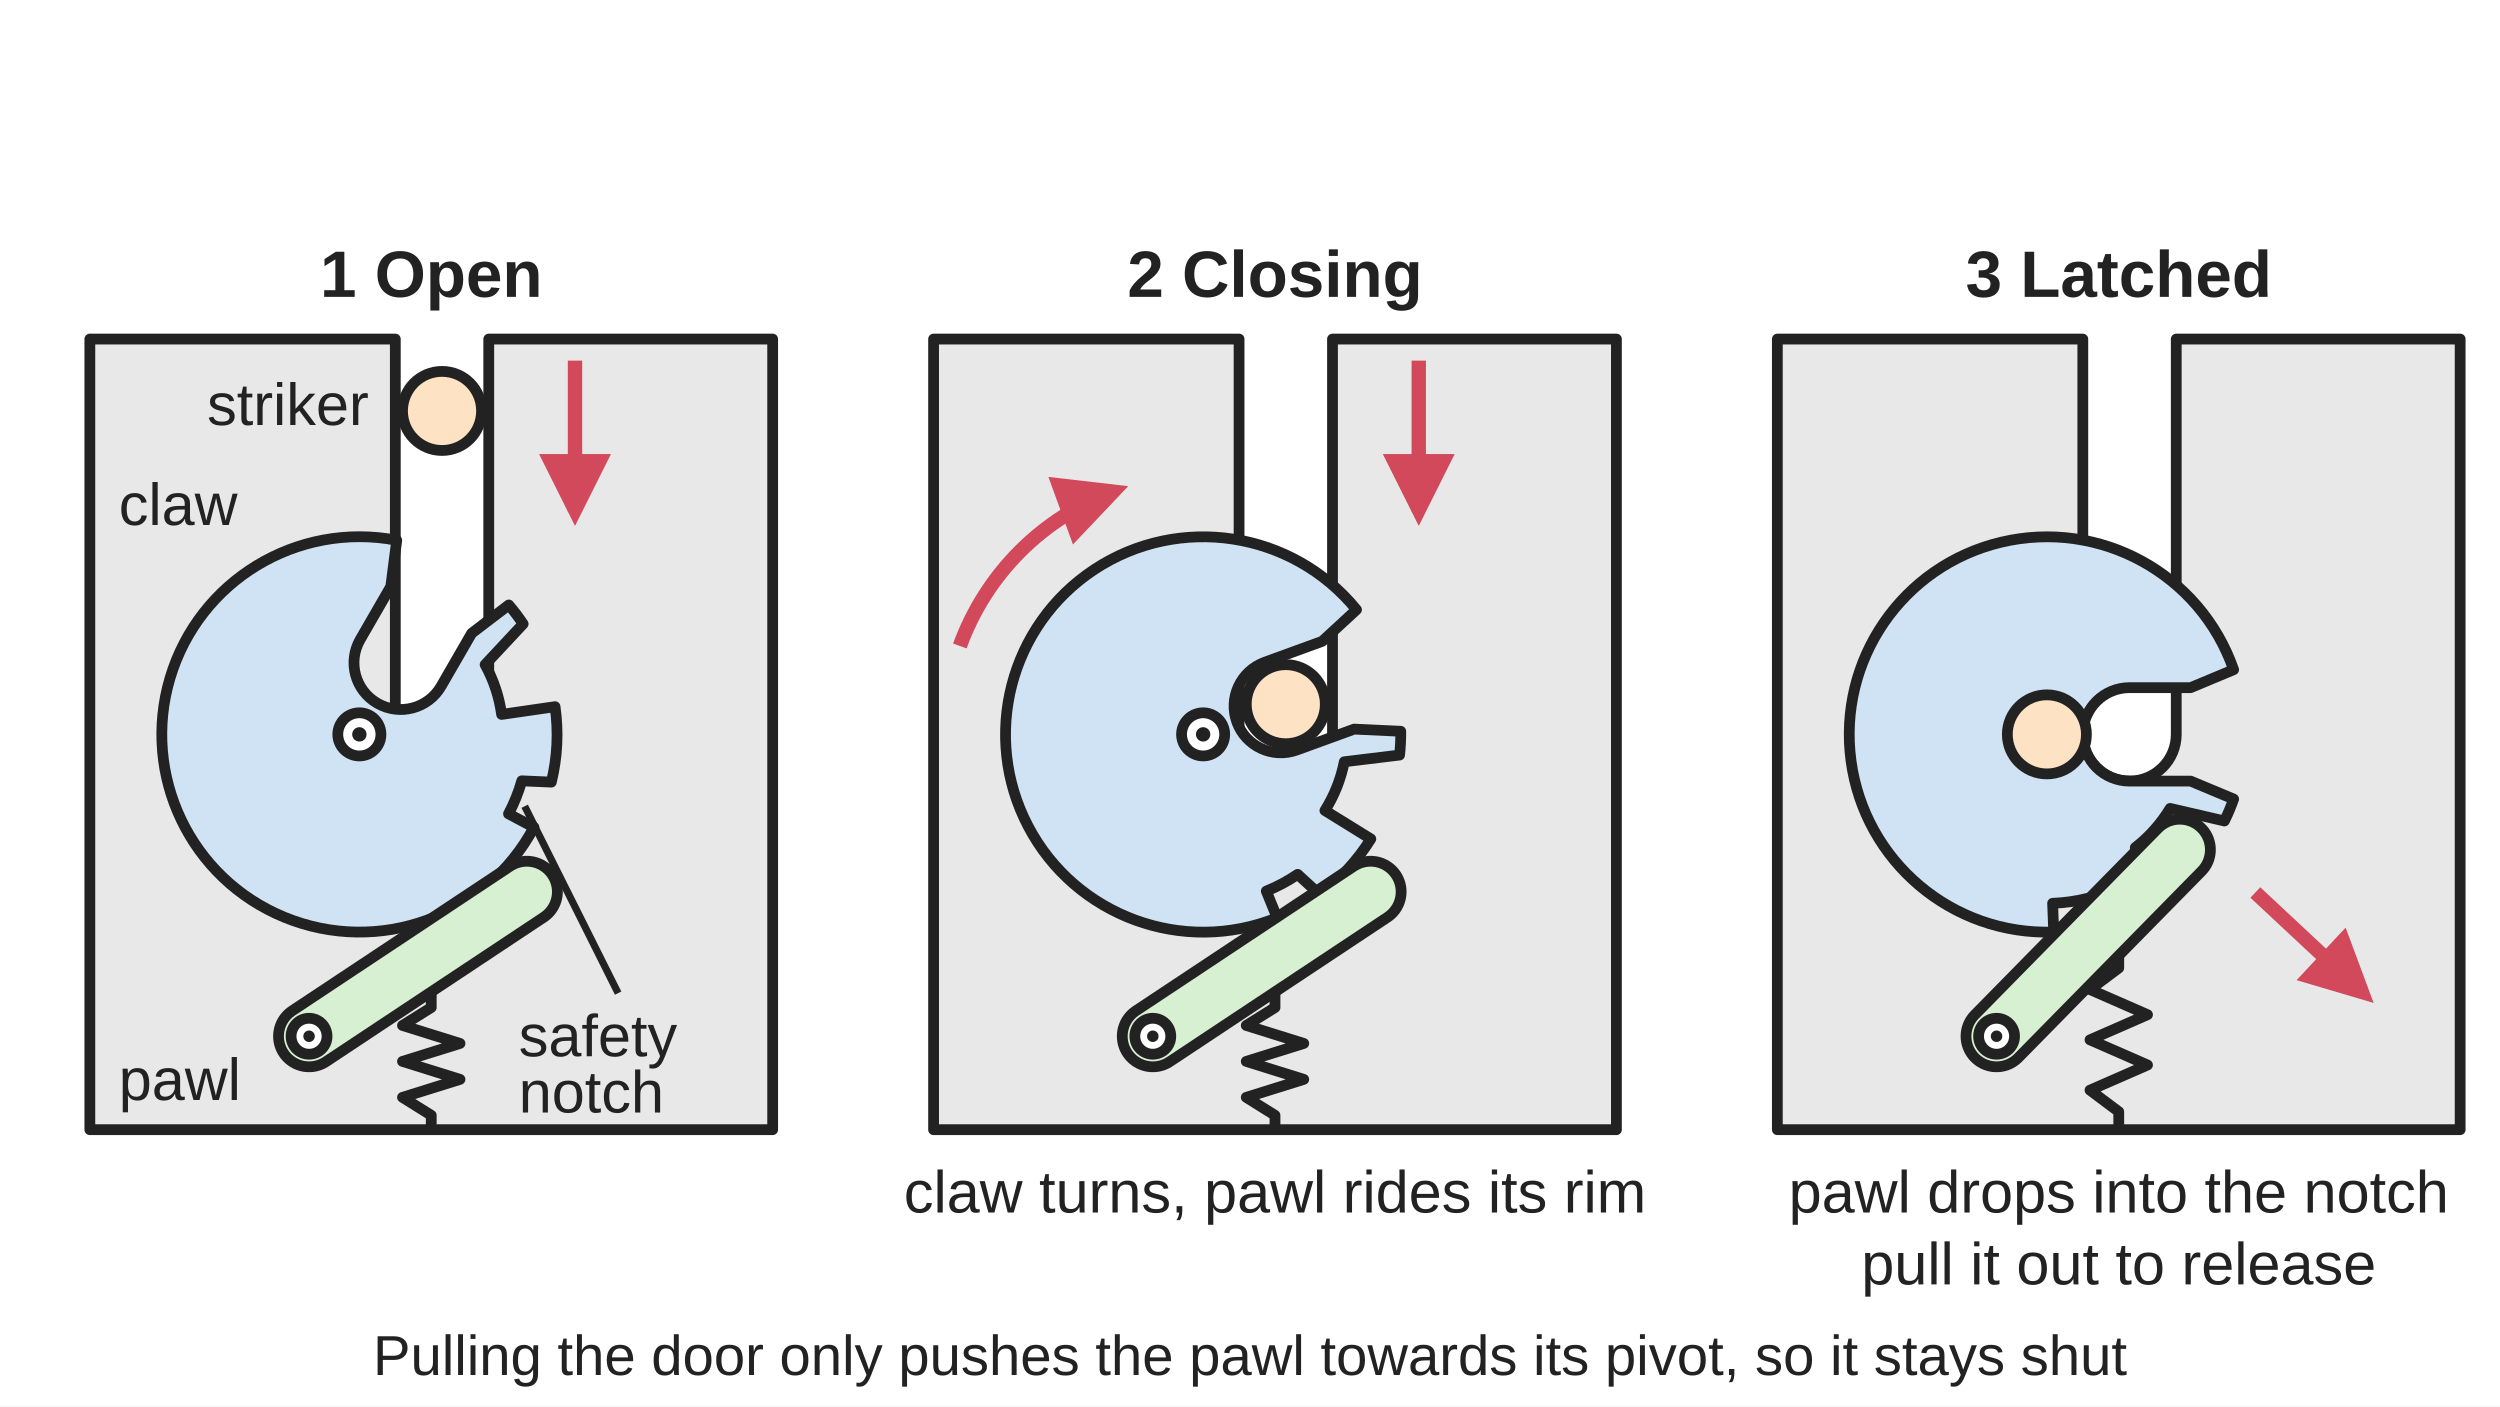
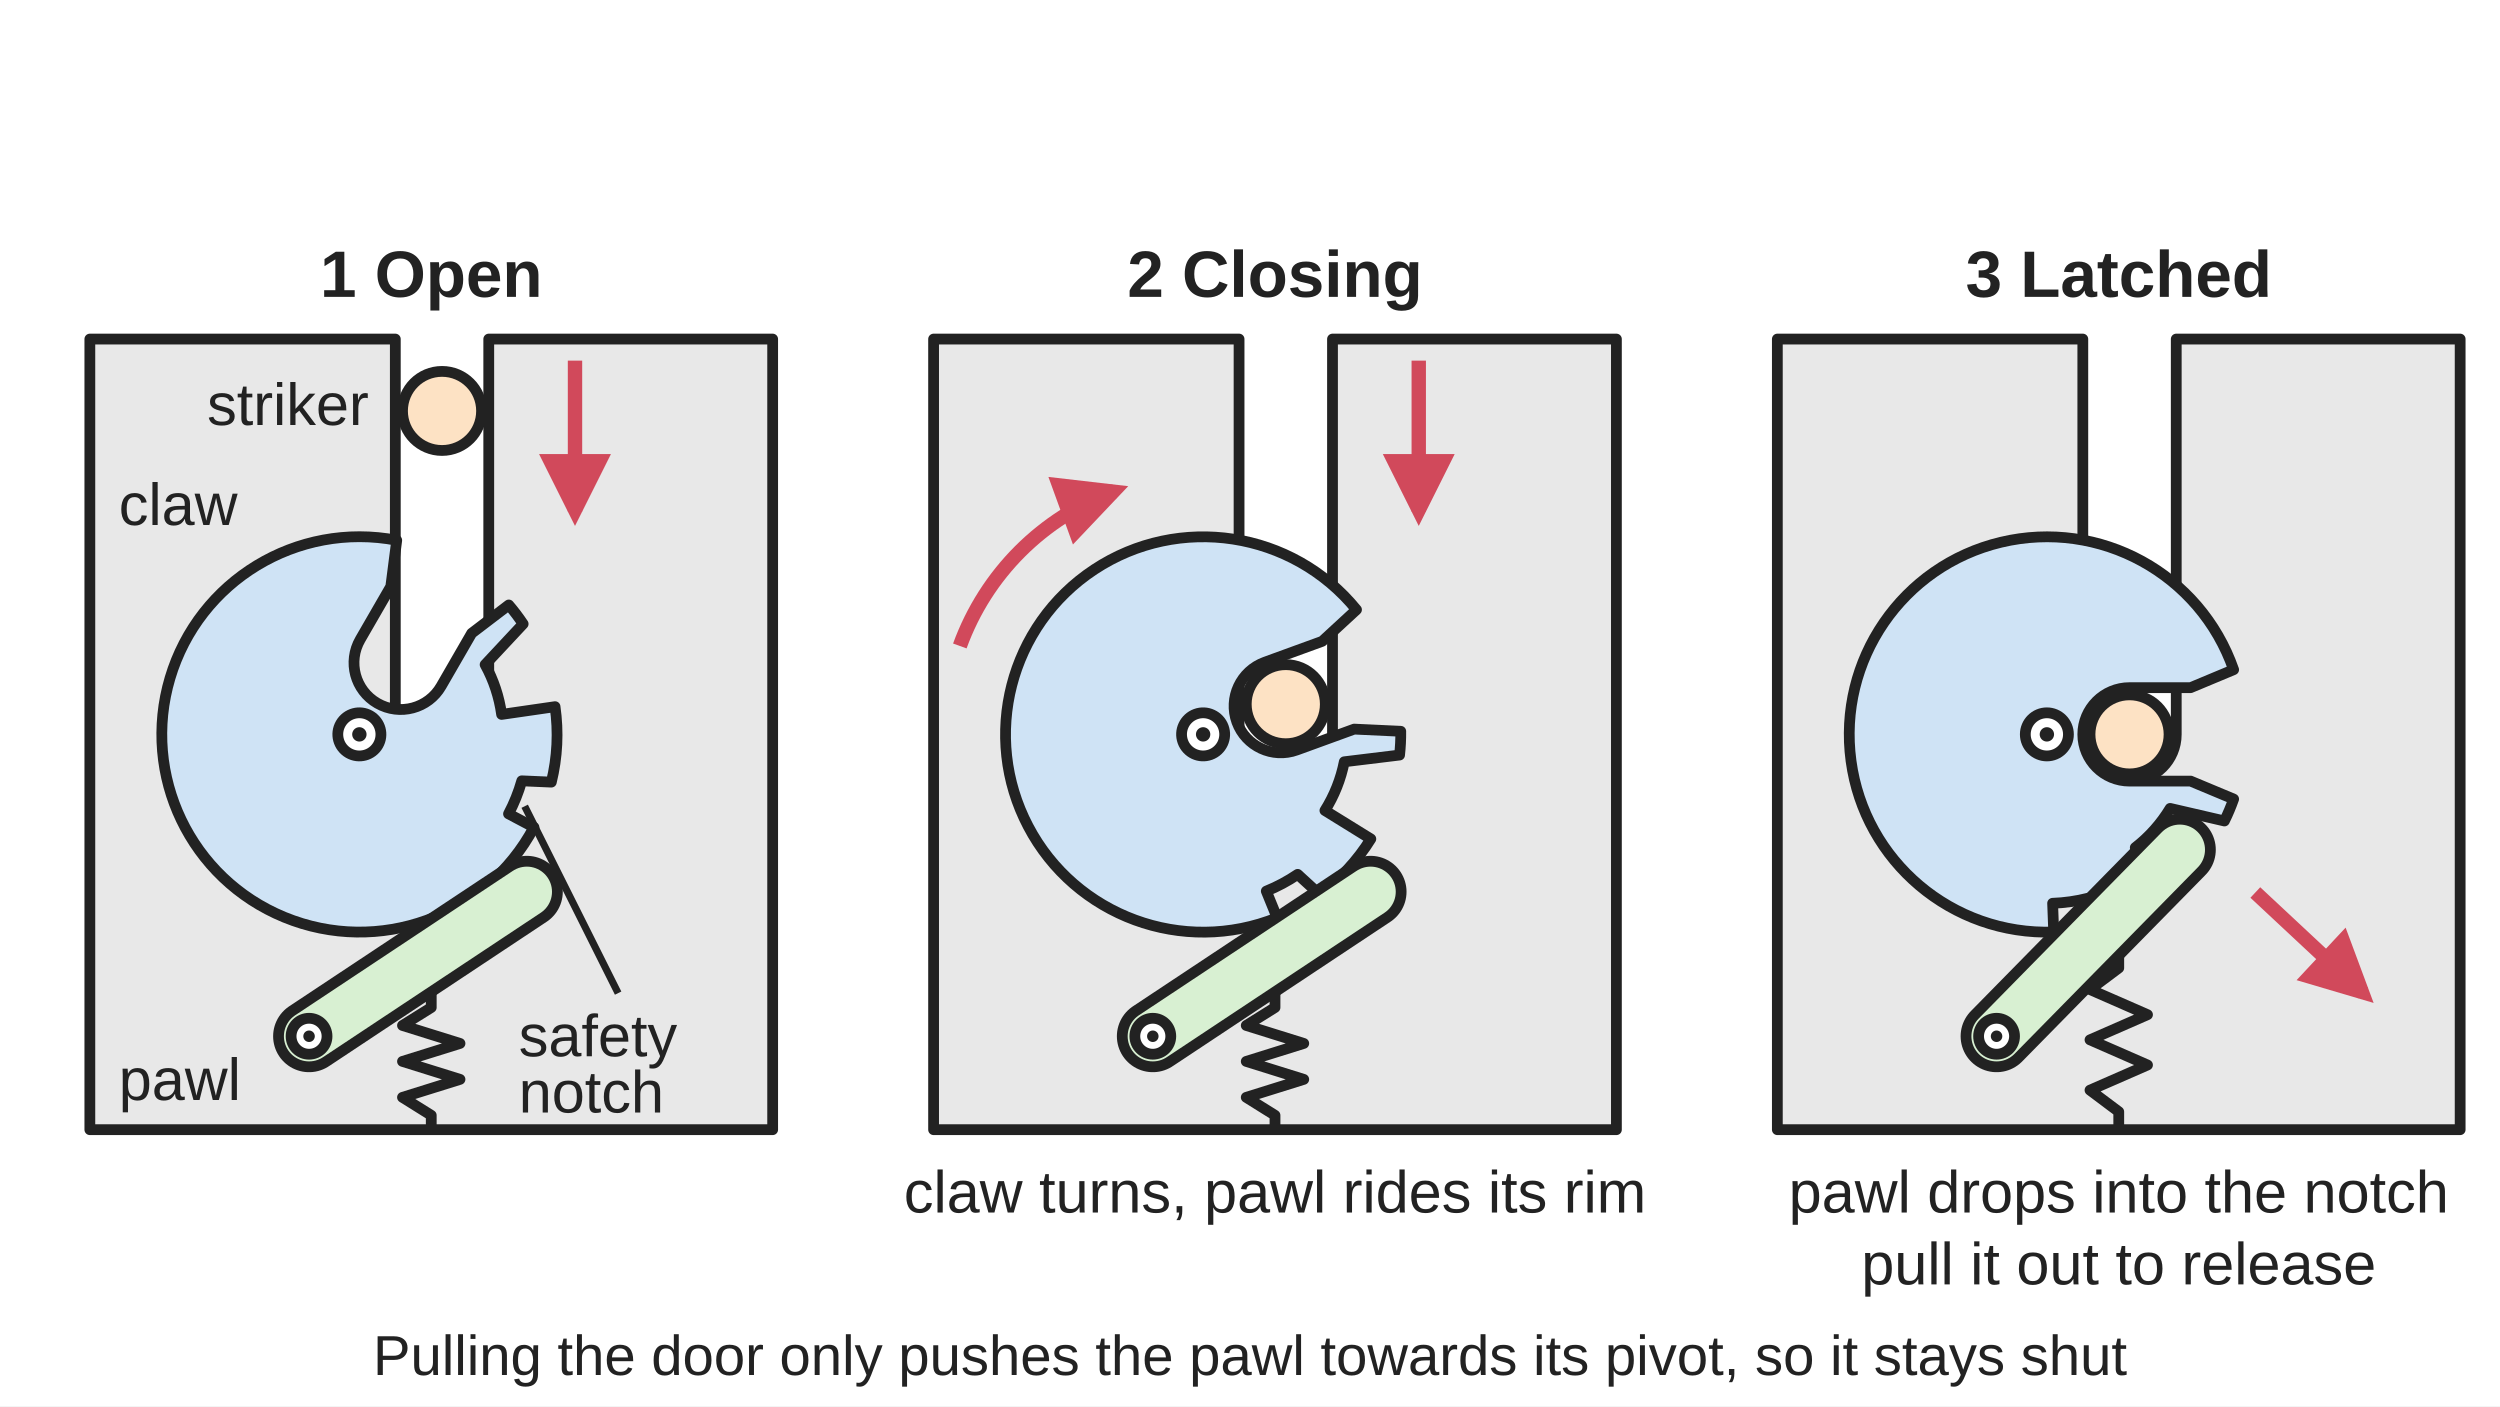
<svg xmlns="http://www.w3.org/2000/svg" viewBox="0 0 800 450" width="800" height="450" role="img">
  <rect width="800" height="450" fill="#ffffff" />
  <defs>
    <marker id="ah" viewBox="0 0 10 10" refX="8" refY="5" markerWidth="5" markerHeight="5" orient="auto-start-reverse">
      <path d="M0,0 L10,5 L0,10 z" fill="#d1495b" />
    </marker>
    <path id="housing" d="M-75,-110 L10,-110 L10,0 A13,13 0 0 0 36,0 L36,-110 L115,-110 L115,110 L-75,110 Z" fill="#e8e8e8" stroke="#222" stroke-width="3" stroke-linejoin="round" />
    <g id="claw">
      <path d="M51.97,-18 L40,-13 L23,-13 A13,13 0 0 0 23,13 L40,13 L51.97,18 A55,55 0 0 1 49.4,24.1 L34.3,20.6 A40,40 0 0 1 24.6,31.5 L33.9,43.3 A55,55 0 0 1 15.2,52.9 L11.4,45.6 A47,47 0 0 1 1.6,47 L1.9,55 A55,55 0 1 1 51.97,-18 Z" fill="#cfe3f5" stroke="#222" stroke-width="3" stroke-linejoin="round" />
      <circle r="6" fill="#ffffff" stroke="#222" stroke-width="3" />
      <circle r="2" fill="#222" />
    </g>
    <g id="pivot">
      <circle cx="-14" cy="84" r="5" fill="#ffffff" stroke="#222" stroke-width="3" />
      <circle cx="-14" cy="84" r="1.6" fill="#222" />
    </g>
    <g id="striker">
      <circle r="11" fill="#fde2c4" stroke="#222" stroke-width="3" />
    </g>
    <g id="pawlup">
      <path d="M20,72 L20,76 L12,81 L28,86 L12,91 L28,96 L12,101 L20,106 L20,110" fill="none" stroke="#222" stroke-width="3" stroke-linejoin="round" />
      <line x1="-14" y1="84" x2="46.6" y2="43.8" stroke="#222" stroke-width="20" stroke-linecap="round" />
      <line x1="-14" y1="84" x2="46.6" y2="43.8" stroke="#d8f0d2" stroke-width="14" stroke-linecap="round" />
      <use href="#pivot" />
    </g>
  </defs>
  <g transform="translate(115,235) scale(1.15)">
    <use href="#housing" />
    <use href="#claw" transform="rotate(-60)" />
    <use href="#pawlup" />
    <use href="#striker" transform="translate(23,-90)" />
    <line x1="60" y1="-104" x2="60" y2="-62" stroke="#d1495b" stroke-width="4" marker-end="url(#ah)" />
    <line x1="72" y1="72" x2="46" y2="20" stroke="#222" stroke-width="2" />
  </g>
  <g transform="translate(385,235) scale(1.15)">
    <use href="#housing" />
    <use href="#claw" transform="rotate(-20)" />
    <use href="#pawlup" />
    <use href="#striker" transform="translate(23,-8.4)" />
    <line x1="60" y1="-104" x2="60" y2="-62" stroke="#d1495b" stroke-width="4" marker-end="url(#ah)" />
    <path d="M-67.7,-24.6 A72,72 0 0 1 -24.6,-67.7" fill="none" stroke="#d1495b" stroke-width="4" marker-end="url(#ah)" />
  </g>
  <g transform="translate(655,235) scale(1.15)">
    <use href="#housing" />
    <use href="#claw" />
    <path d="M20,60 L20,65 L12,71 L28,78 L12,85 L28,92 L12,99 L20,105 L20,110" fill="none" stroke="#222" stroke-width="3" stroke-linejoin="round" />
    <line x1="-14" y1="84" x2="37" y2="32.1" stroke="#222" stroke-width="20" stroke-linecap="round" />
    <line x1="-14" y1="84" x2="37" y2="32.1" stroke="#d8f0d2" stroke-width="14" stroke-linecap="round" />
    <use href="#pivot" />
-     <use href="#striker" />
+     <use href="#striker" transform="translate(23,0)" />
    <line x1="58" y1="44" x2="88" y2="72" stroke="#d1495b" stroke-width="4" marker-end="url(#ah)" />
  </g>
  <g font-family="Arial, Helvetica, sans-serif" font-size="19" fill="#222">
    <text x="138" y="95" text-anchor="middle" font-size="21" font-weight="bold">1 Open</text>
    <text x="408" y="95" text-anchor="middle" font-size="21" font-weight="bold">2 Closing</text>
    <text x="678" y="95" text-anchor="middle" font-size="21" font-weight="bold">3 Latched</text>
    <text x="118" y="136" text-anchor="end">striker</text>
    <text x="38" y="168">claw</text>
    <text x="38" y="352">pawl</text>
    <text x="166" y="338">safety</text>
    <text x="166" y="356">notch</text>
    <text x="408" y="388" text-anchor="middle">claw turns, pawl rides its rim</text>
    <text x="678" y="388" text-anchor="middle">pawl drops into the notch</text>
    <text x="678" y="411" text-anchor="middle">pull it out to release</text>
    <text x="400" y="440" text-anchor="middle" font-size="18">Pulling the door only pushes the pawl towards its pivot, so it stays shut</text>
  </g>
</svg>
